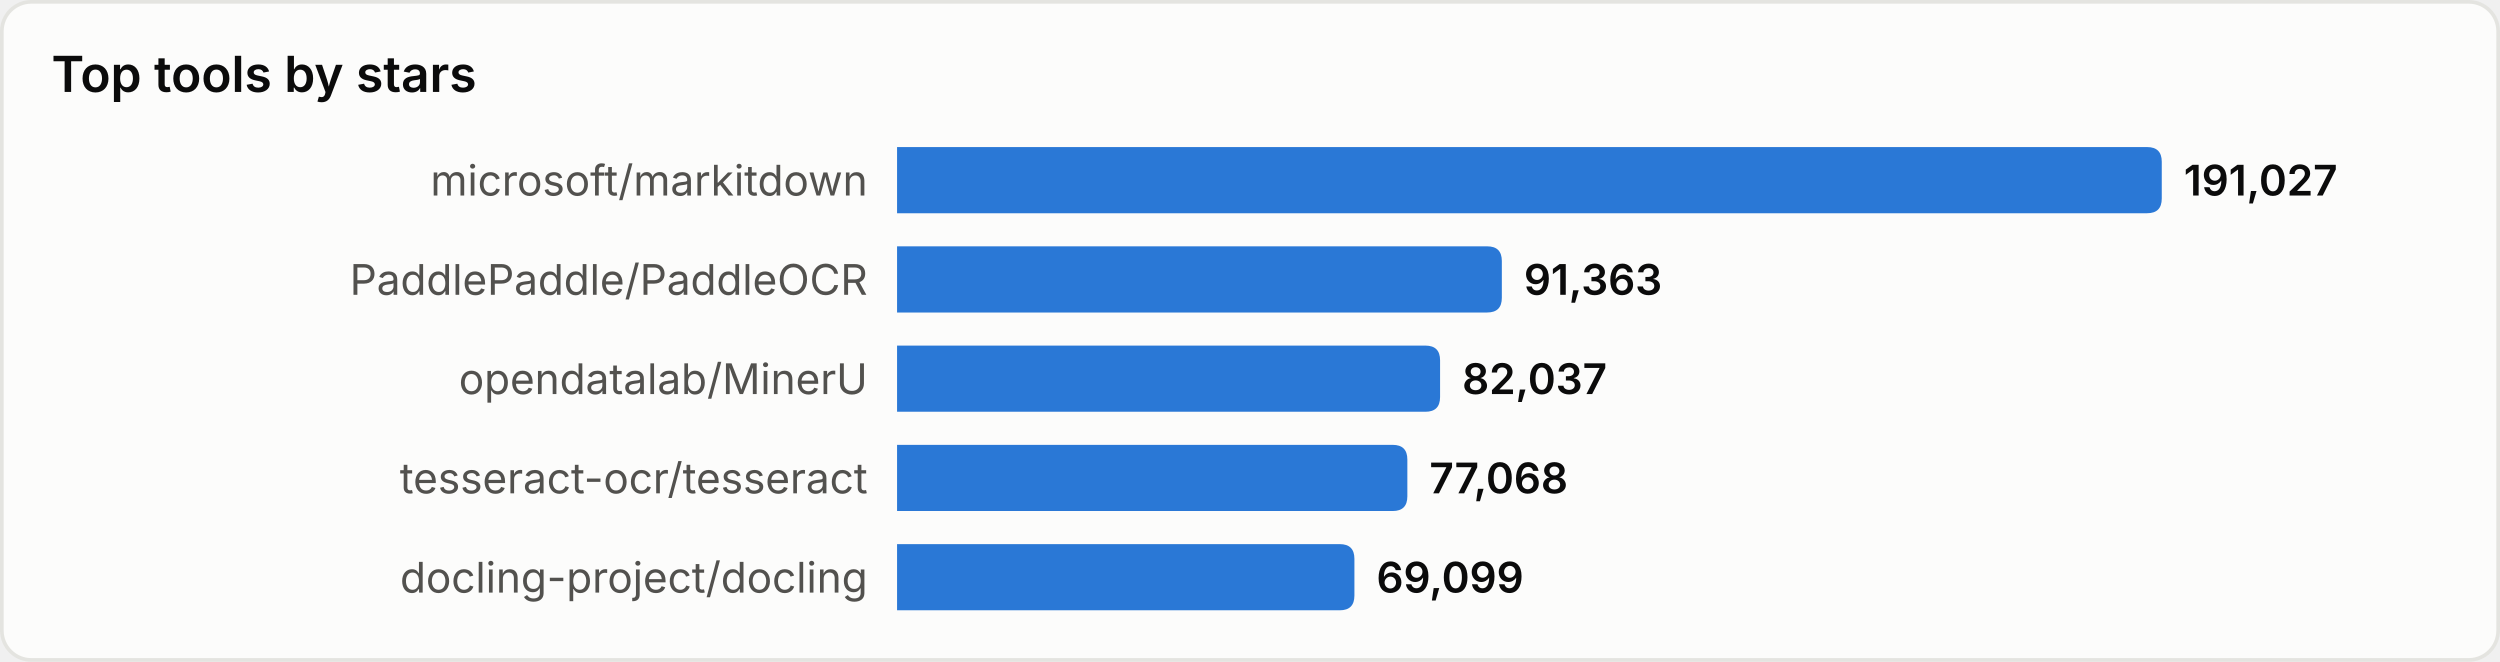
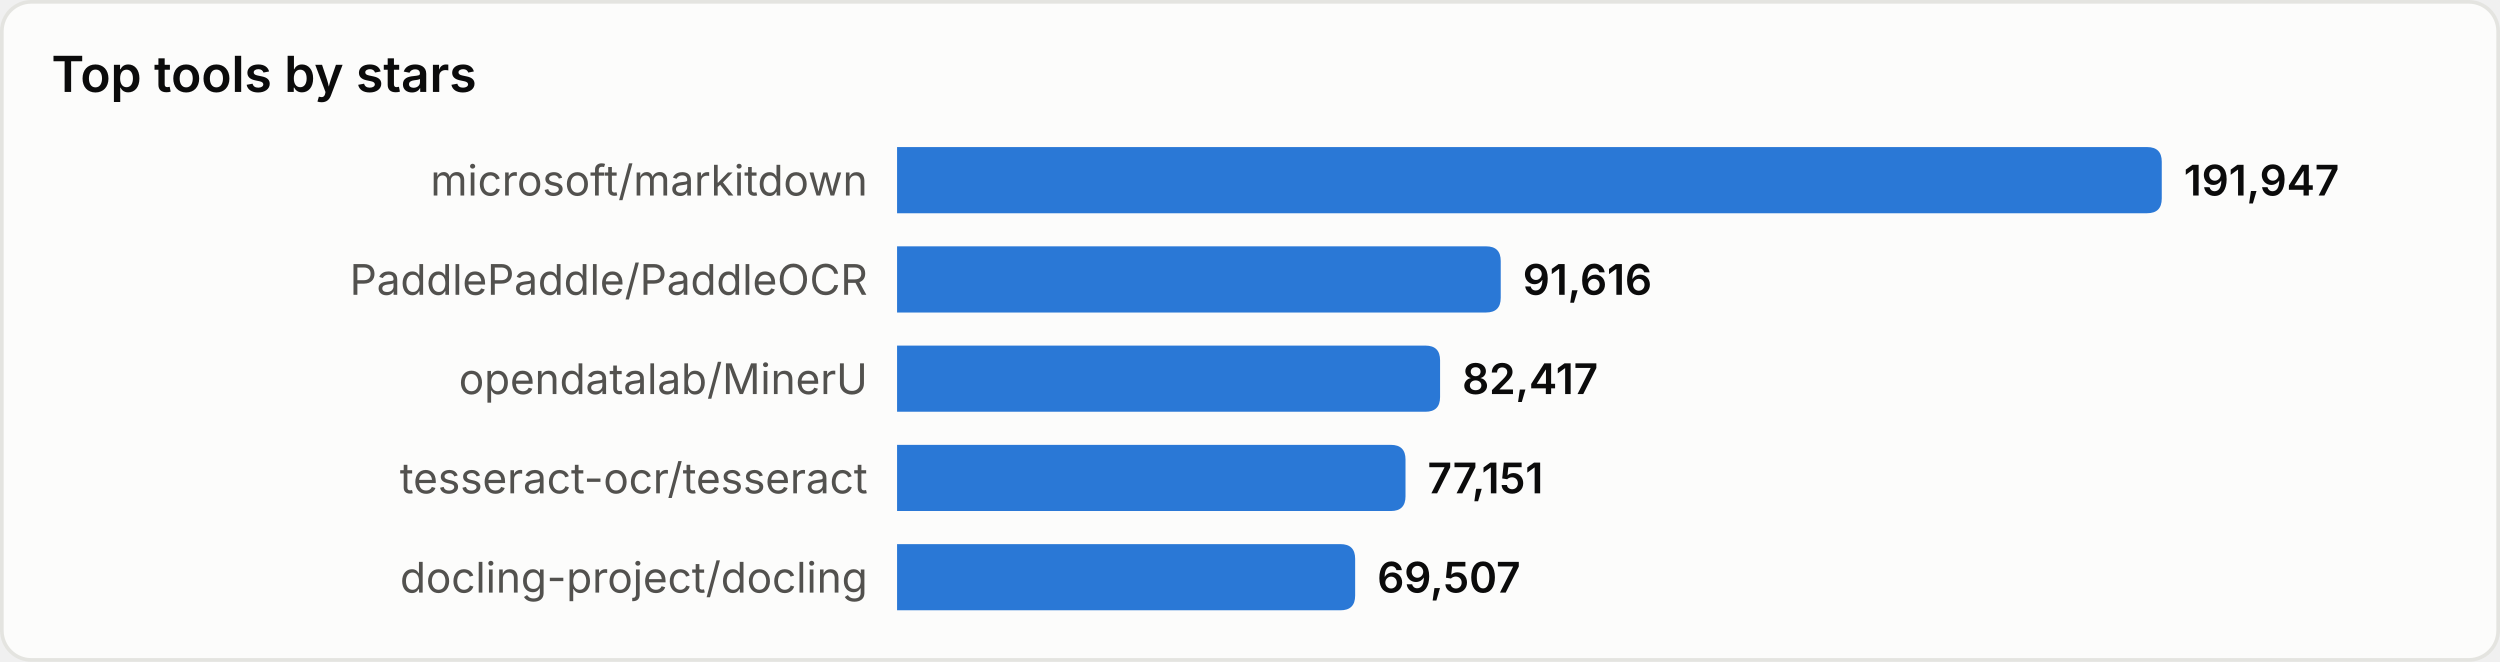
<svg xmlns="http://www.w3.org/2000/svg" width="680" height="180" viewBox="0 0 680 180" role="img" aria-label="Top tools by stars">
  <style>
text{font-family:system-ui,-apple-system,'Segoe UI',sans-serif}
.srf{fill:#fcfcfb;stroke:#e4e4e0}.ttl{fill:#0b0b0b;font-size:13.5px;font-weight:600}
.lbl{fill:#52514e;font-size:11.5px}.val{fill:#0b0b0b;font-size:11.5px;font-weight:600}
.bar{fill:#2a78d6}
@media(prefers-color-scheme:dark){
.srf{fill:#1a1a19;stroke:#33332f}.ttl{fill:#ffffff}
.lbl{fill:#c3c2b7}.val{fill:#ffffff}.bar{fill:#3987e5}
}
</style>
  <rect x="0.5" y="0.5" width="679" height="179" rx="8" class="srf" />
  <text x="14" y="25" class="ttl">Top tools by stars</text>
  <text x="236" y="49.0" class="lbl" text-anchor="end" dominant-baseline="central">microsoft/markitdown</text>
  <path d="M244,40 h340.0 q4,0 4,4 v10 q0,4 -4,4 h-340.0 z" class="bar" />
-   <text x="594.0" y="49.0" class="val" dominant-baseline="central">191,027</text>
+   <text x="594.0" y="49.0" class="val" dominant-baseline="central">191,947</text>
  <text x="236" y="76.0" class="lbl" text-anchor="end" dominant-baseline="central">PaddlePaddle/PaddleOCR</text>
-   <path d="M244,67 h160.5 q4,0 4,4 v10 q0,4 -4,4 h-160.5 z" class="bar" />
-   <text x="414.5" y="76.0" class="val" dominant-baseline="central">91,363</text>
+   <path d="M244,67 h160.2 q4,0 4,4 v10 q0,4 -4,4 h-160.2 z" class="bar" />
+   <text x="414.2" y="76.0" class="val" dominant-baseline="central">91,616</text>
  <text x="236" y="103.0" class="lbl" text-anchor="end" dominant-baseline="central">opendatalab/MinerU</text>
  <path d="M244,94 h143.7 q4,0 4,4 v10 q0,4 -4,4 h-143.7 z" class="bar" />
-   <text x="397.7" y="103.0" class="val" dominant-baseline="central">82,037</text>
+   <text x="397.7" y="103.0" class="val" dominant-baseline="central">82,417</text>
  <text x="236" y="130.0" class="lbl" text-anchor="end" dominant-baseline="central">tesseract-ocr/tesseract</text>
-   <path d="M244,121 h134.8 q4,0 4,4 v10 q0,4 -4,4 h-134.8 z" class="bar" />
-   <text x="388.8" y="130.0" class="val" dominant-baseline="central">77,068</text>
+   <path d="M244,121 h134.3 q4,0 4,4 v10 q0,4 -4,4 h-134.3 z" class="bar" />
+   <text x="388.3" y="130.0" class="val" dominant-baseline="central">77,151</text>
  <text x="236" y="157.0" class="lbl" text-anchor="end" dominant-baseline="central">docling-project/docling</text>
-   <path d="M244,148 h120.4 q4,0 4,4 v10 q0,4 -4,4 h-120.4 z" class="bar" />
-   <text x="374.4" y="157.0" class="val" dominant-baseline="central">69,099</text>
+   <path d="M244,148 h120.6 q4,0 4,4 v10 q0,4 -4,4 h-120.6 z" class="bar" />
+   <text x="374.6" y="157.0" class="val" dominant-baseline="central">69,507</text>
</svg>
